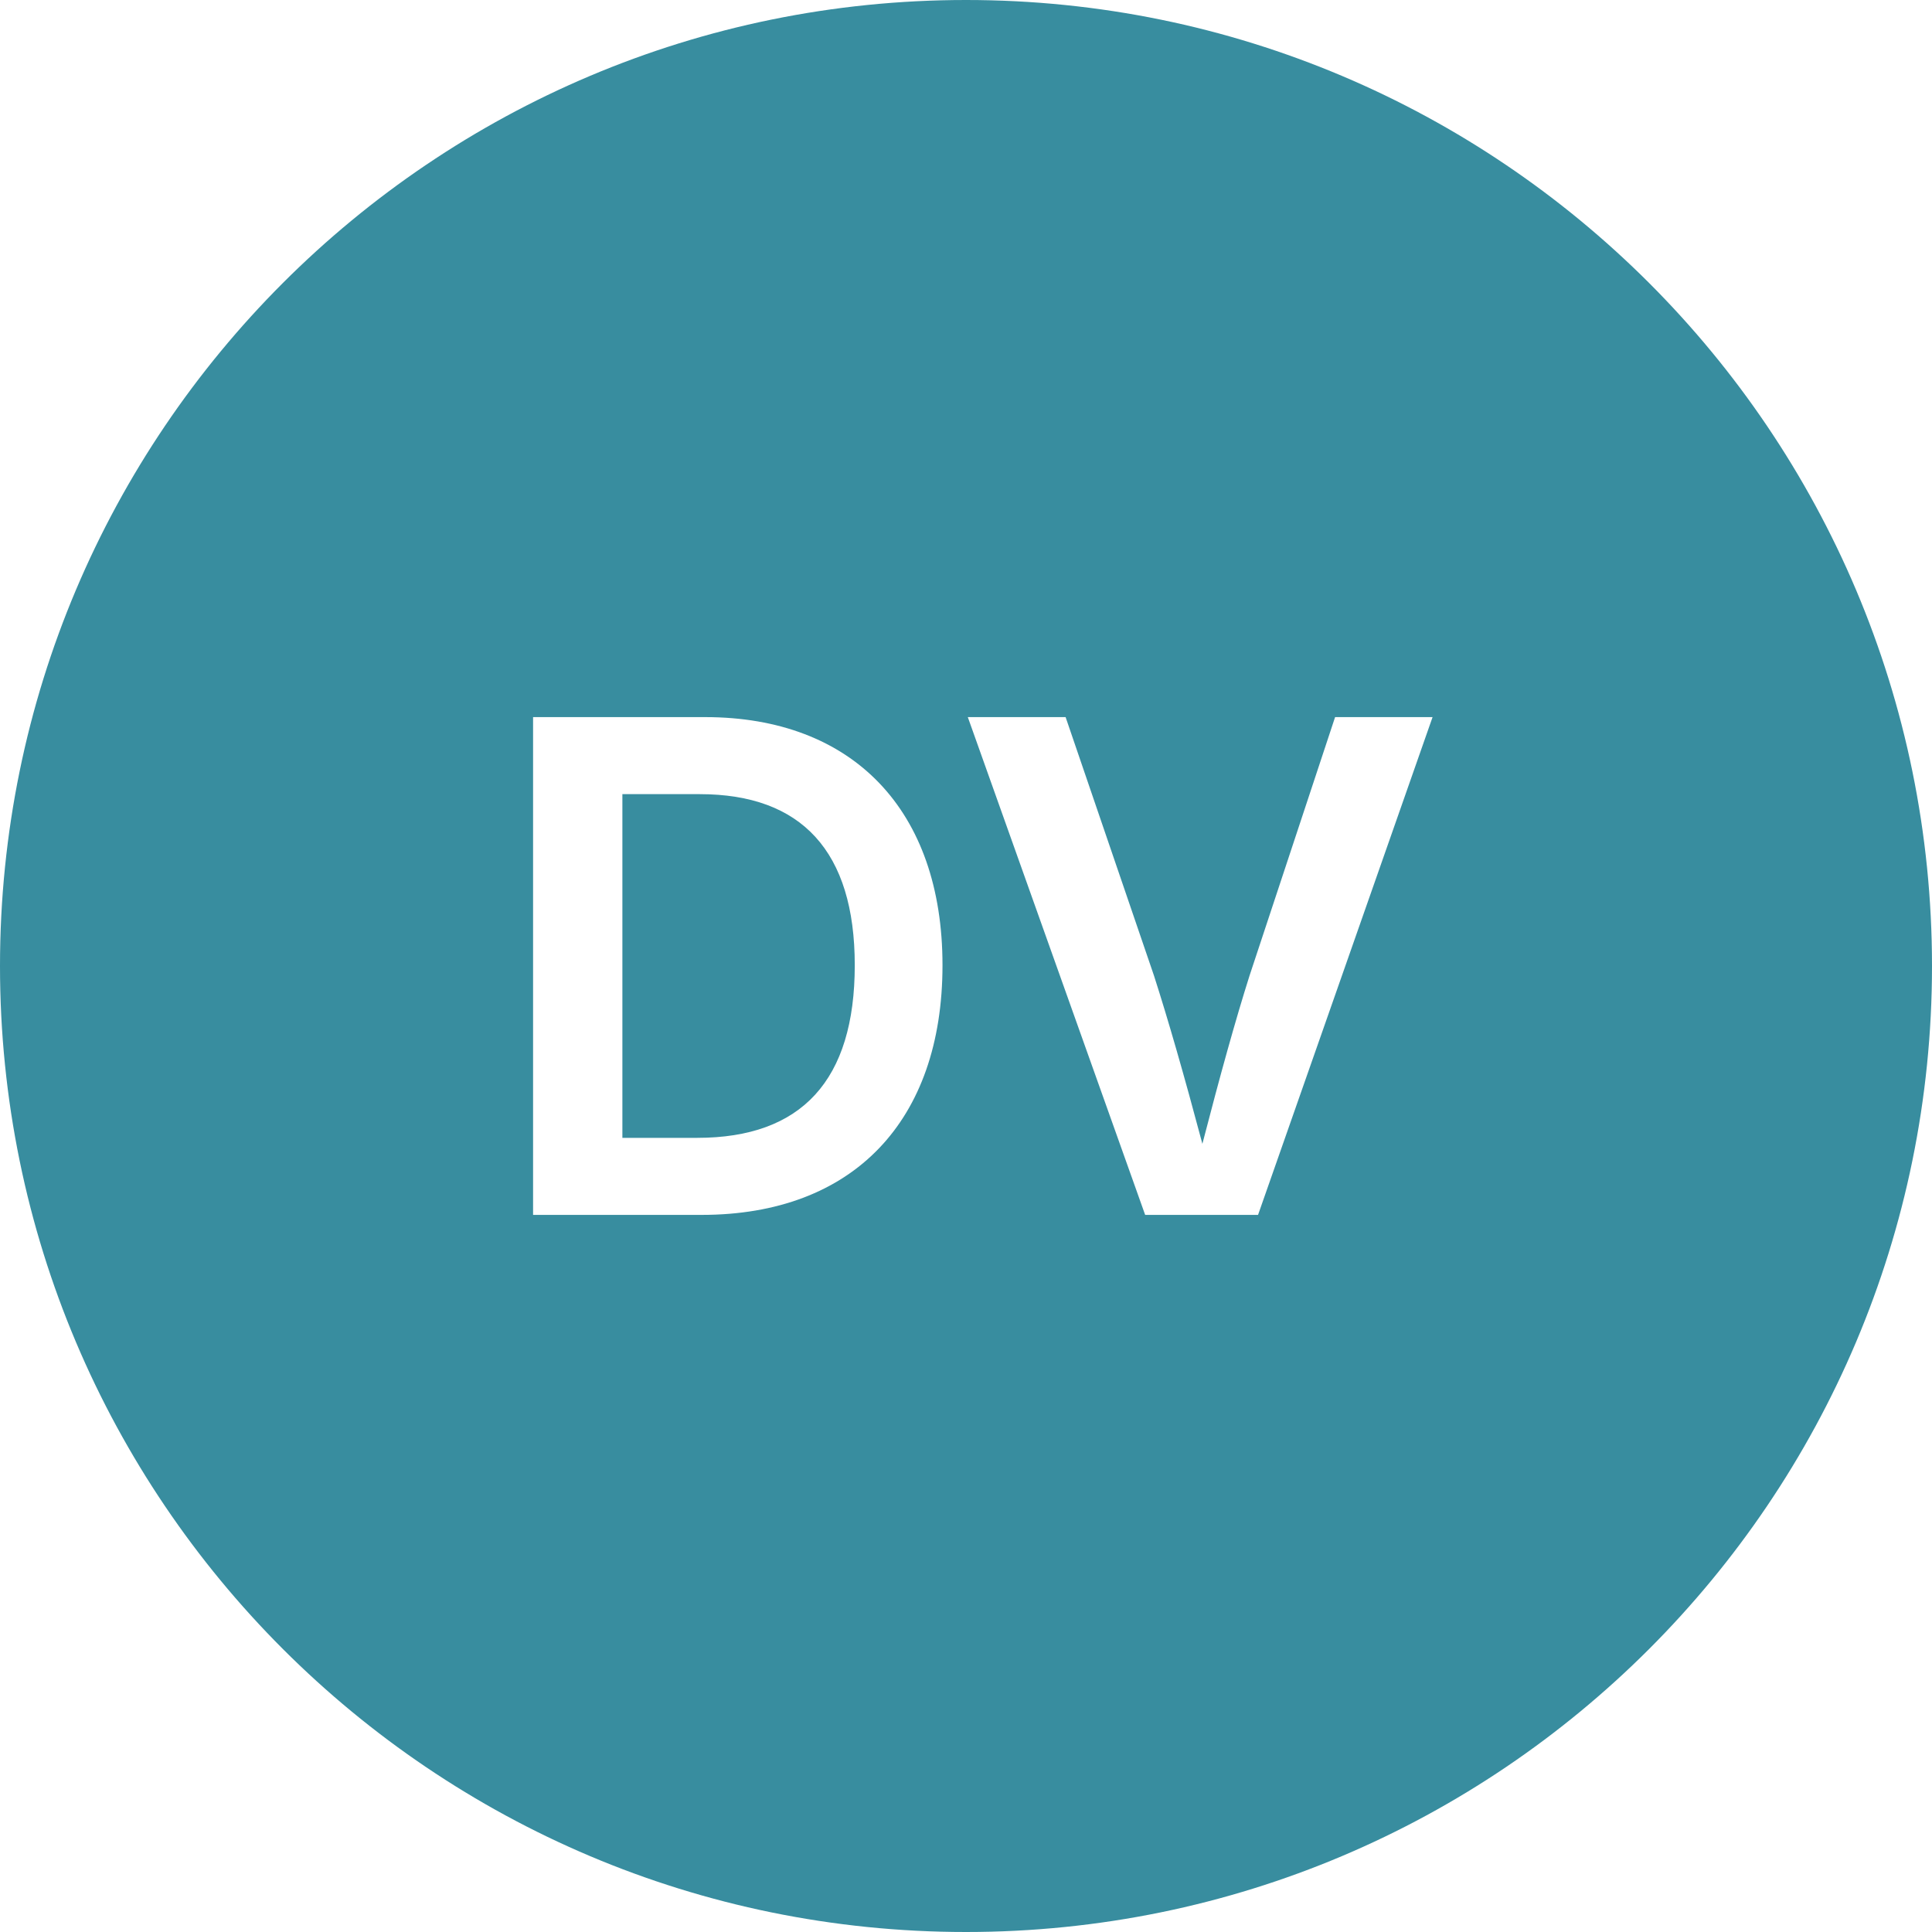
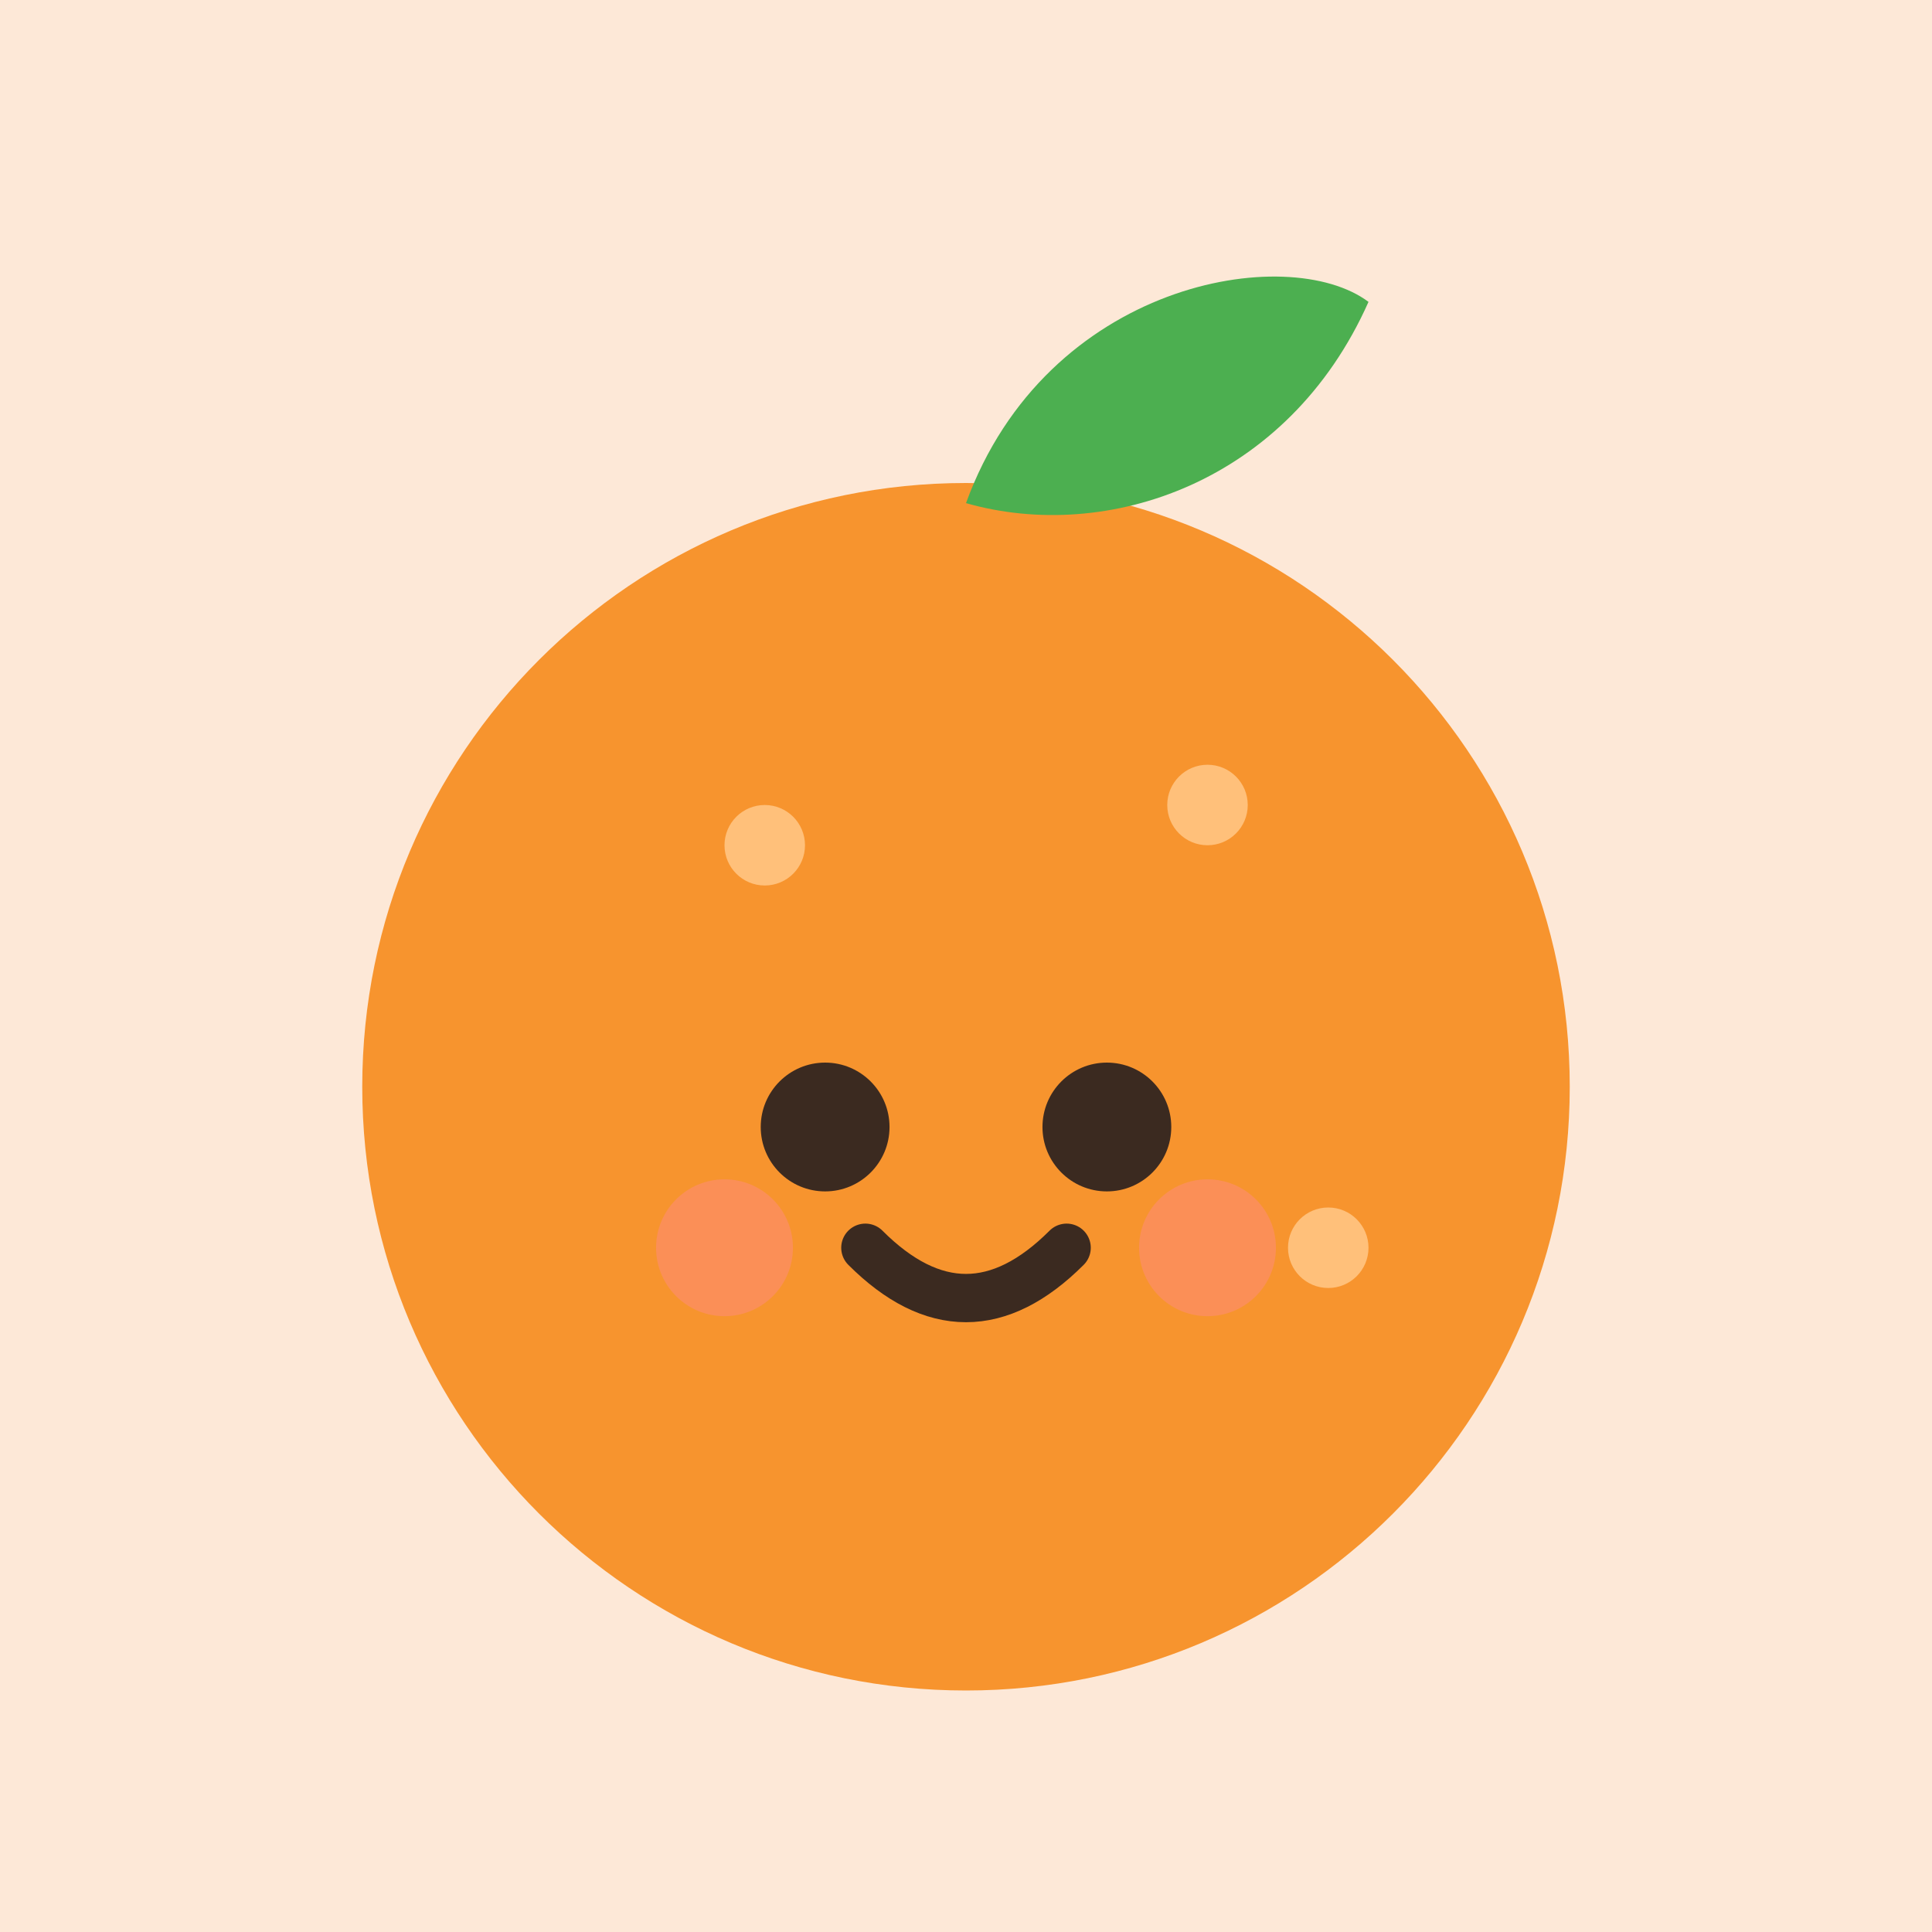
<svg xmlns="http://www.w3.org/2000/svg" viewBox="0 0 96 96" width="96" height="96" role="img" aria-label="Dmitri Volkov">
-   <circle cx="48" cy="48" r="48" fill="hsl(190 48% 42%)" />
-   <text x="48" y="48" text-anchor="middle" dominant-baseline="central" font-family="Inter, Arial, sans-serif" font-size="34" font-weight="600" fill="hsl(0 0% 100%)">DV</text>
+   <rect width="96" height="96" fill="#fde8d7" />
+   <circle cx="48" cy="54" r="30" fill="#f7942e" />
+   <circle cx="38" cy="42" r="2" fill="#ffc07a" />
+   <circle cx="60" cy="40" r="2" fill="#ffc07a" />
+   <circle cx="66" cy="62" r="2" fill="#ffc07a" />
+   <path d="M48 25 C52 14 64 12 68 15 C64 24 55 27 48 25 Z" fill="#4caf50" />
+   <circle cx="41" cy="56" r="3.2" fill="#3b2a20" />
+   <circle cx="55" cy="56" r="3.2" fill="#3b2a20" />
+   <circle cx="36" cy="62" r="3.4" fill="#ff8a8a" opacity="0.45" />
+   <circle cx="60" cy="62" r="3.4" fill="#ff8a8a" opacity="0.45" />
+   <path d="M43 62 Q48 67 53 62" fill="none" stroke="#3b2a20" stroke-width="2.4" stroke-linecap="round" />
</svg>
